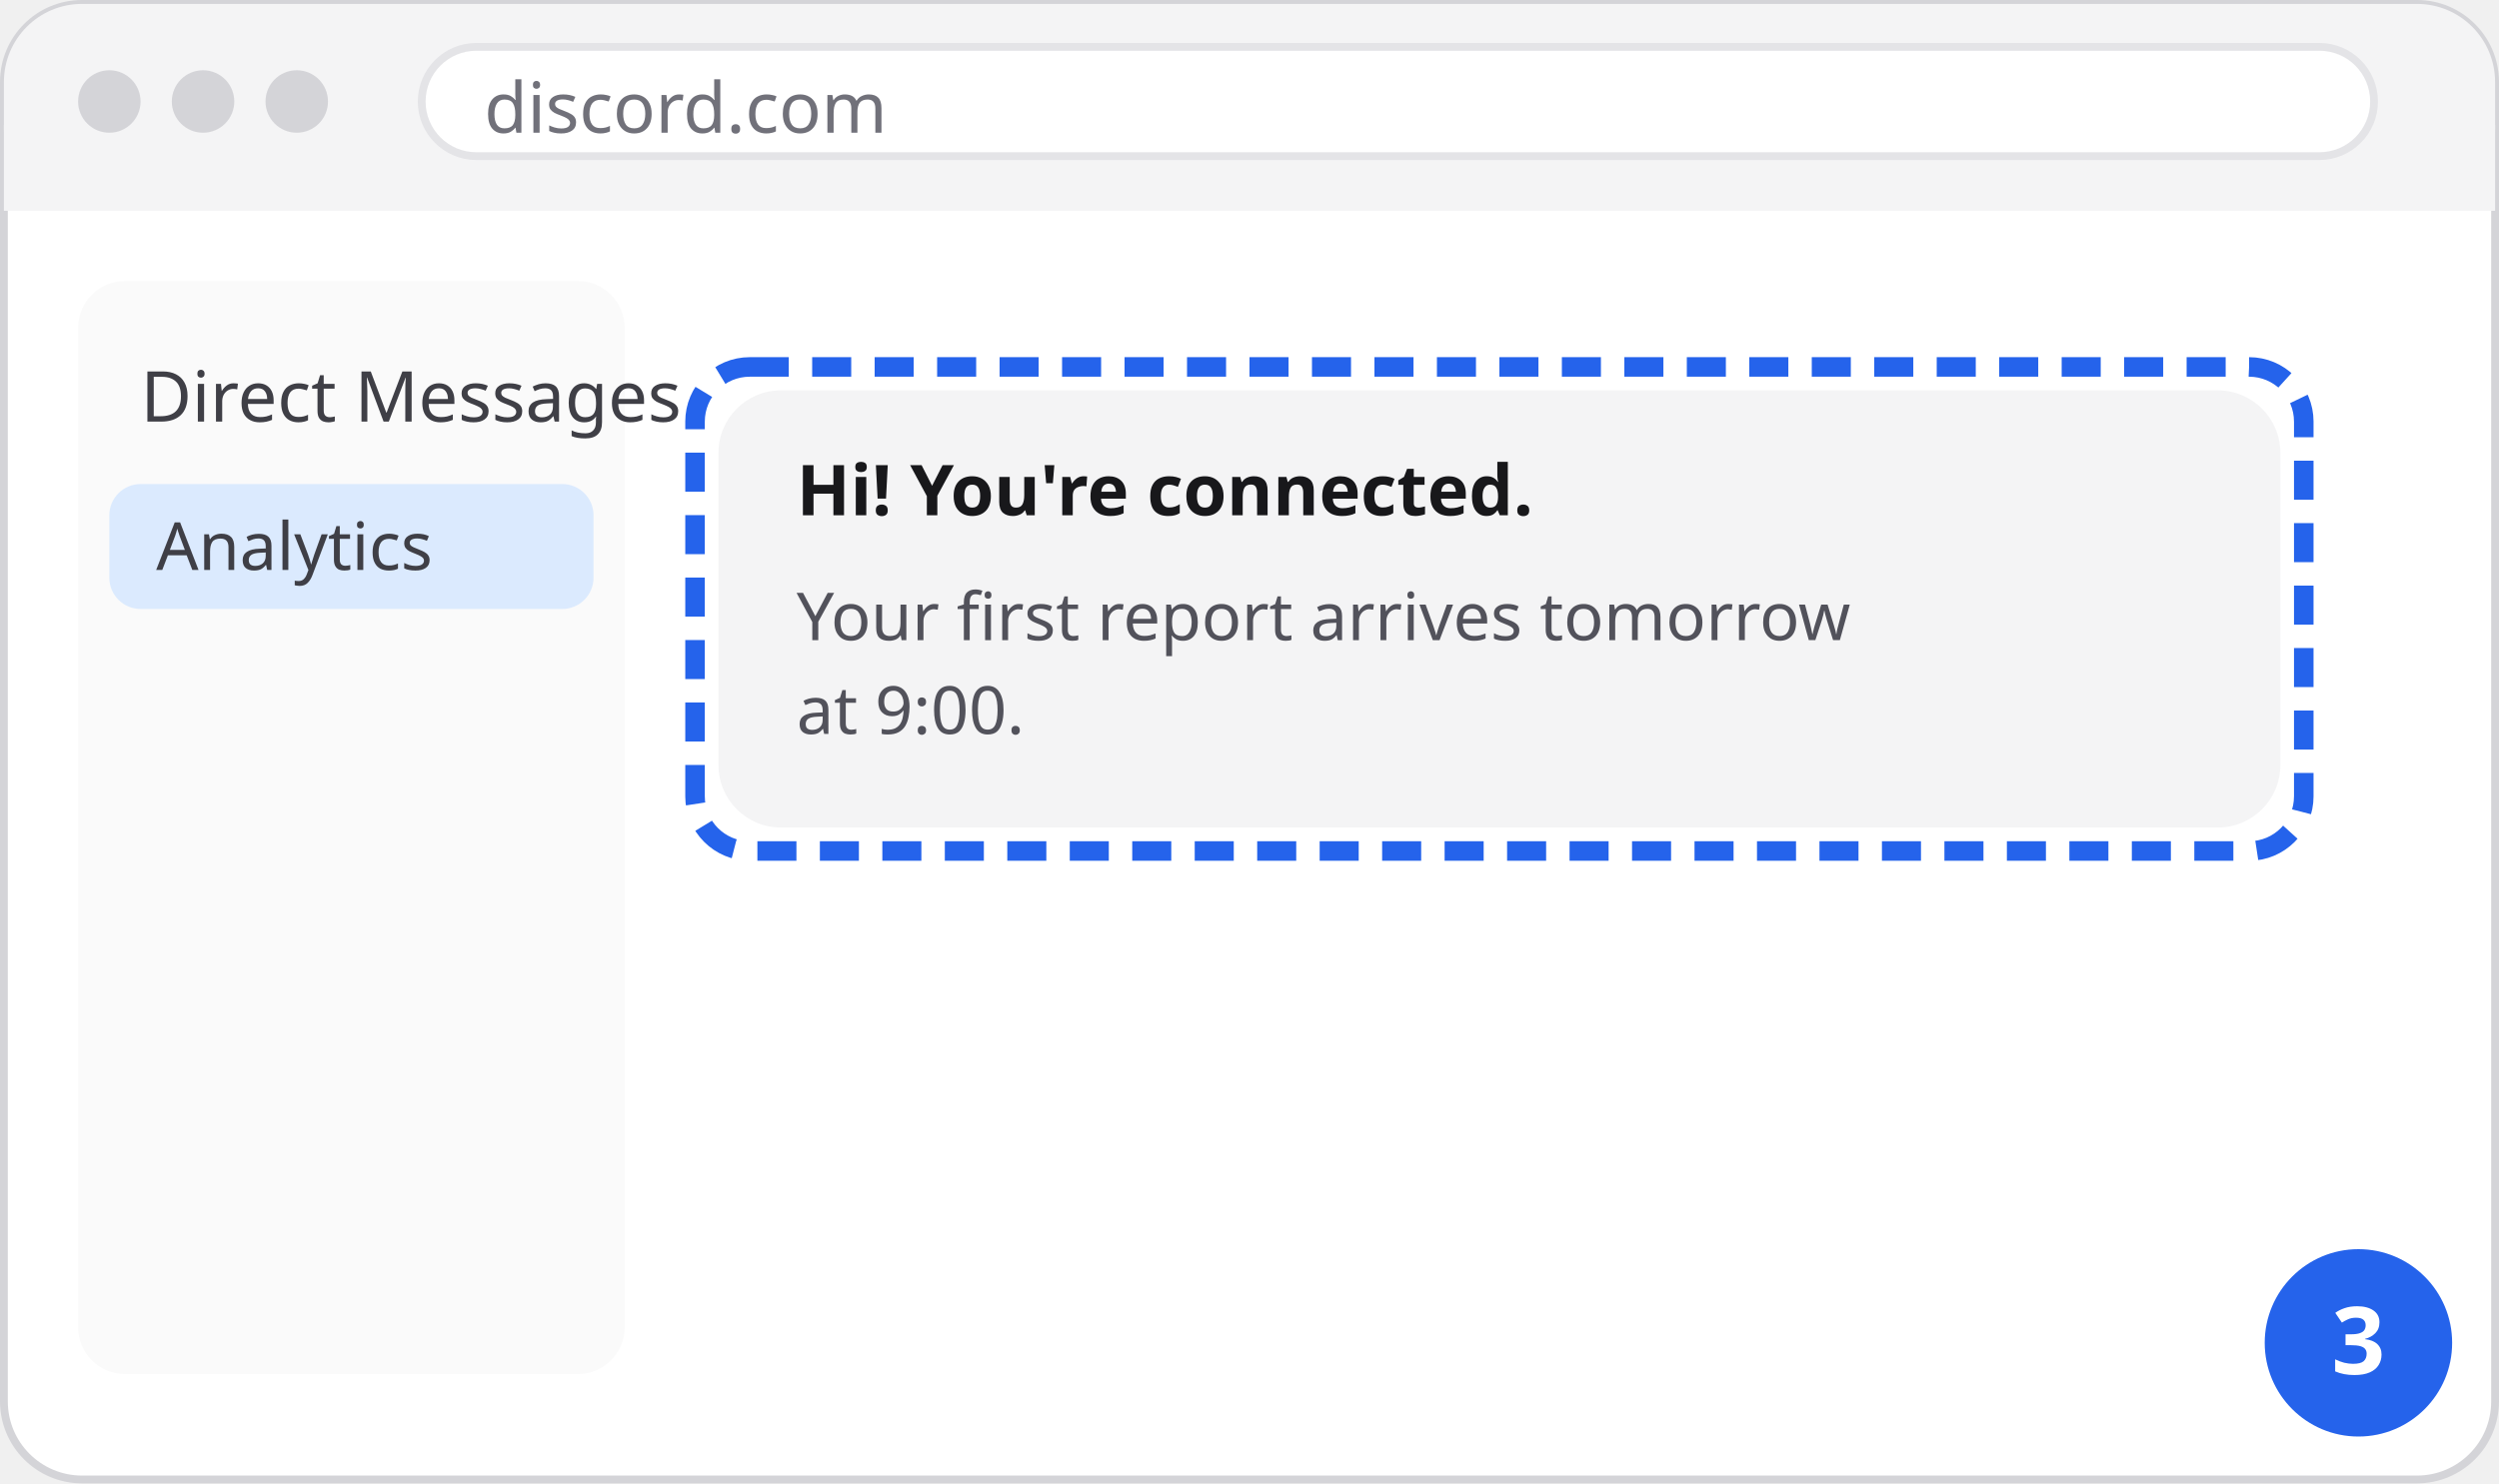
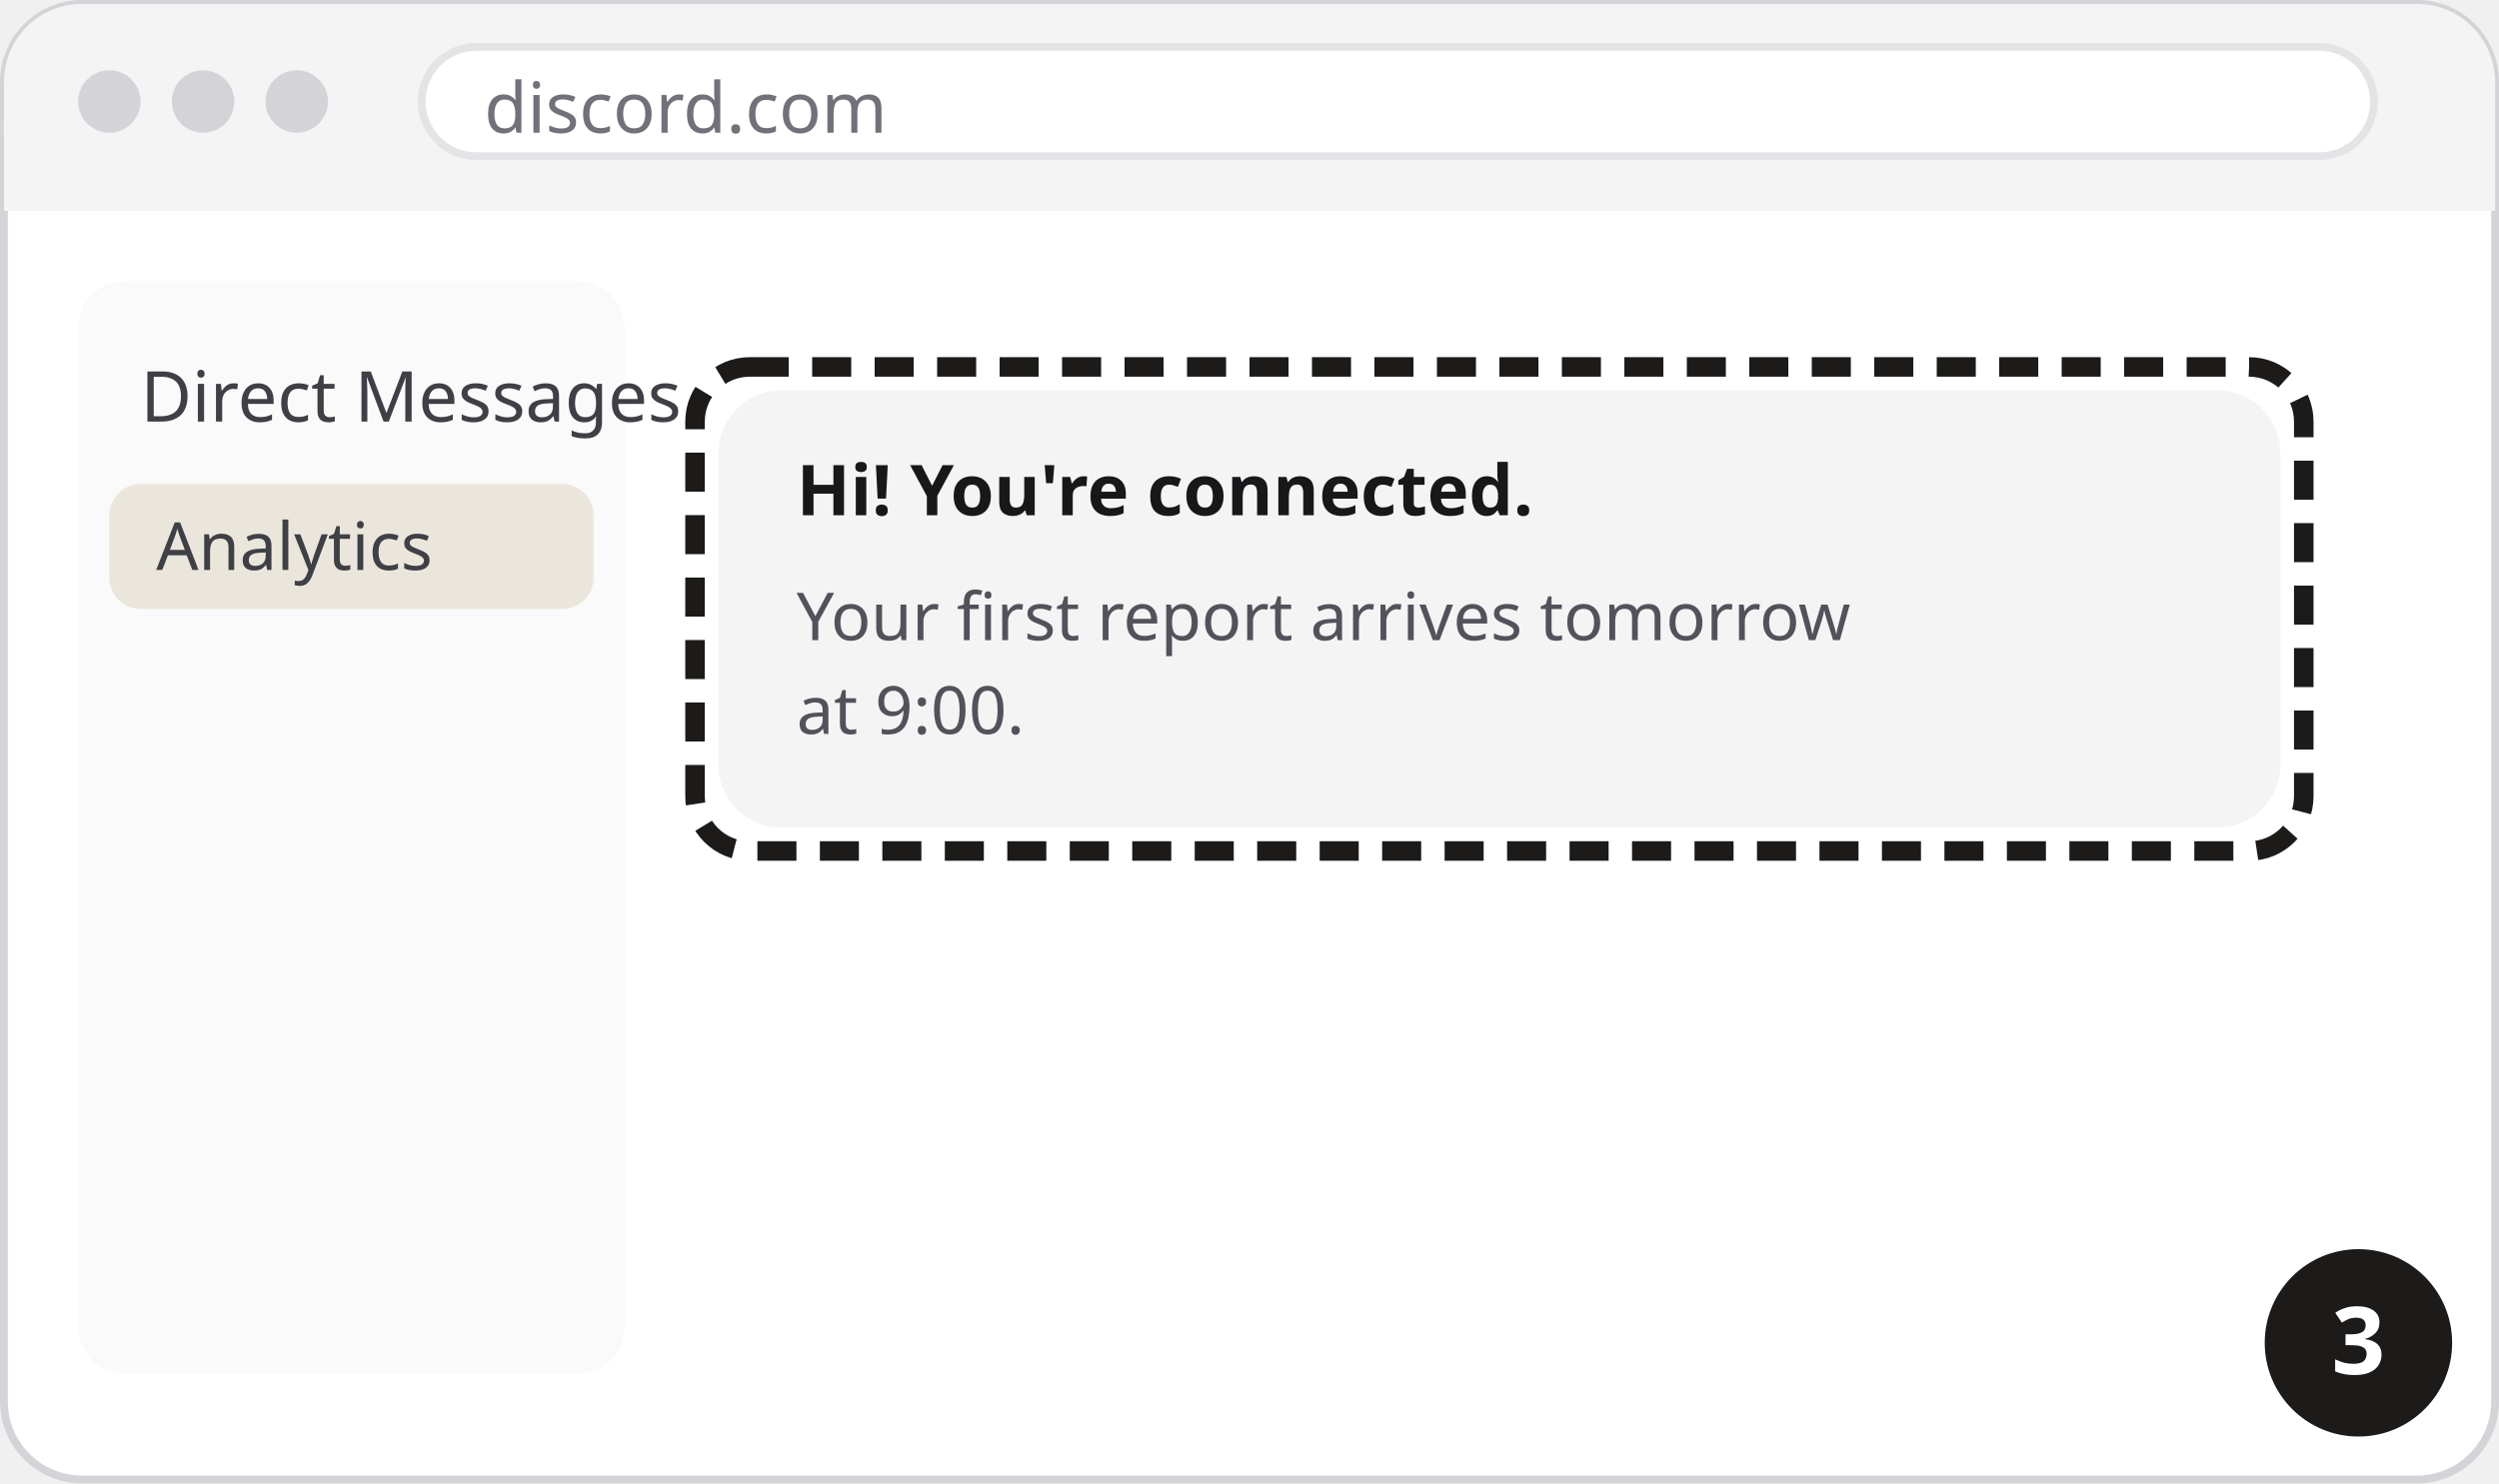
<svg xmlns="http://www.w3.org/2000/svg" viewBox="0 0 320 190" width="320" height="190" font-family="Segoe UI, system-ui, sans-serif">
  <rect x="0.5" y="0.5" width="319" height="189" rx="10" fill="#ffffff" stroke="#d4d4d8" />
  <rect x="0.5" y="0.5" width="319" height="26" rx="10" fill="#f4f4f5" />
  <rect x="0.5" y="16" width="319" height="11" fill="#f4f4f5" />
  <circle cx="14" cy="13" r="4" fill="#d4d4d8" />
  <circle cx="26" cy="13" r="4" fill="#d4d4d8" />
  <circle cx="38" cy="13" r="4" fill="#d4d4d8" />
  <rect x="54" y="6" width="250" height="14" rx="7" fill="#ffffff" stroke="#e4e4e7" />
  <text x="62" y="17" font-size="9" fill="#71717a">discord.com</text>
  <rect x="10" y="36" width="70" height="140" rx="6" fill="#fafafa" />
  <text x="18" y="54" font-size="9" fill="#3f3f46">Direct Messages</text>
-   <rect x="14" y="62" width="62" height="16" rx="4" fill="#dbeafe" />
+   <rect x="14" y="62" width="62" height="16" rx="4" fill="#ebe6dc" />
  <text x="20" y="73" font-size="8.5" fill="#3f3f46">Analytics</text>
  <rect x="92" y="50" width="200" height="56" rx="8" fill="#f4f4f5" />
  <text x="102" y="66" font-size="9" font-weight="700" fill="#18181b">Hi! You're connected.</text>
  <text x="102" y="82" font-size="8.5" fill="#52525b">Your first report arrives tomorrow</text>
  <text x="102" y="94" font-size="8.5" fill="#52525b">at 9:00.</text>
-   <rect x="89" y="47" width="206" height="62" rx="7" fill="none" stroke="#2563eb" stroke-width="2.5" stroke-dasharray="5 3" />
-   <circle cx="302" cy="172" r="12" fill="#2563eb" />
+   <rect x="89" y="47" width="206" height="62" rx="7" fill="none" stroke="#1c1b19" stroke-width="2.5" stroke-dasharray="5 3" />
+   <circle cx="302" cy="172" r="12" fill="#1c1b19" />
  <text x="302" y="176" font-size="12" font-weight="700" fill="#fff" text-anchor="middle">3</text>
</svg>
